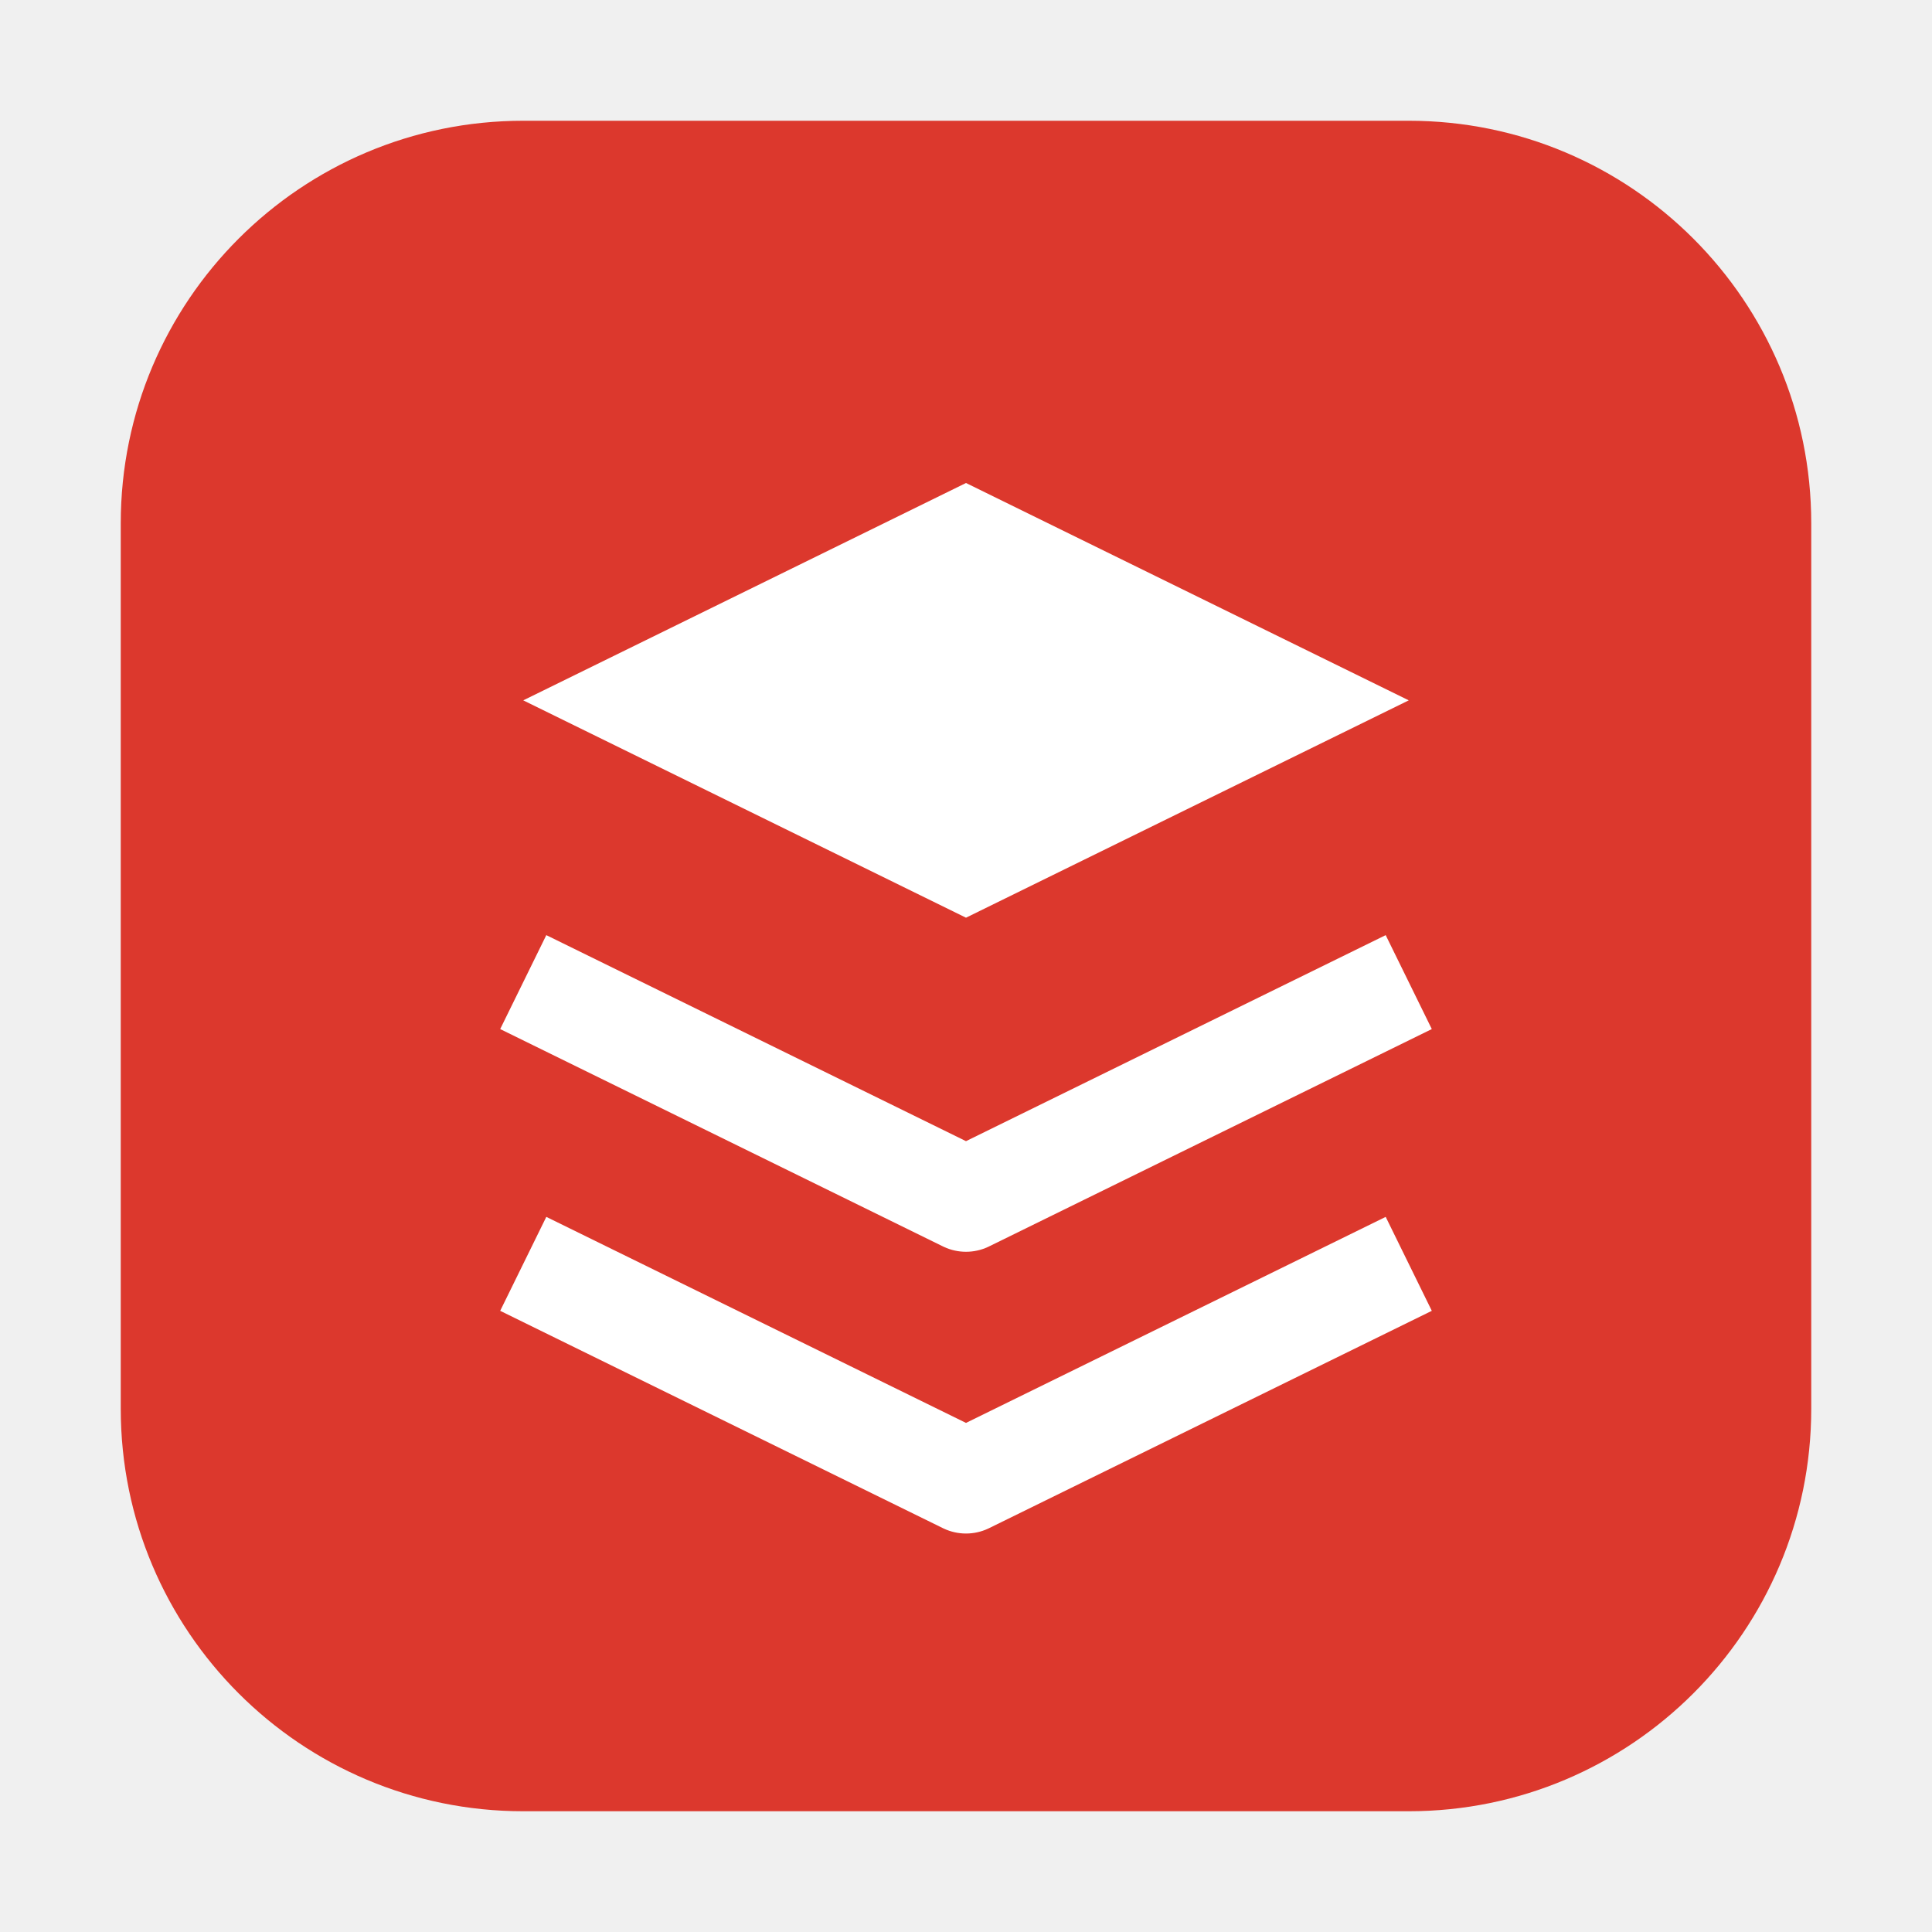
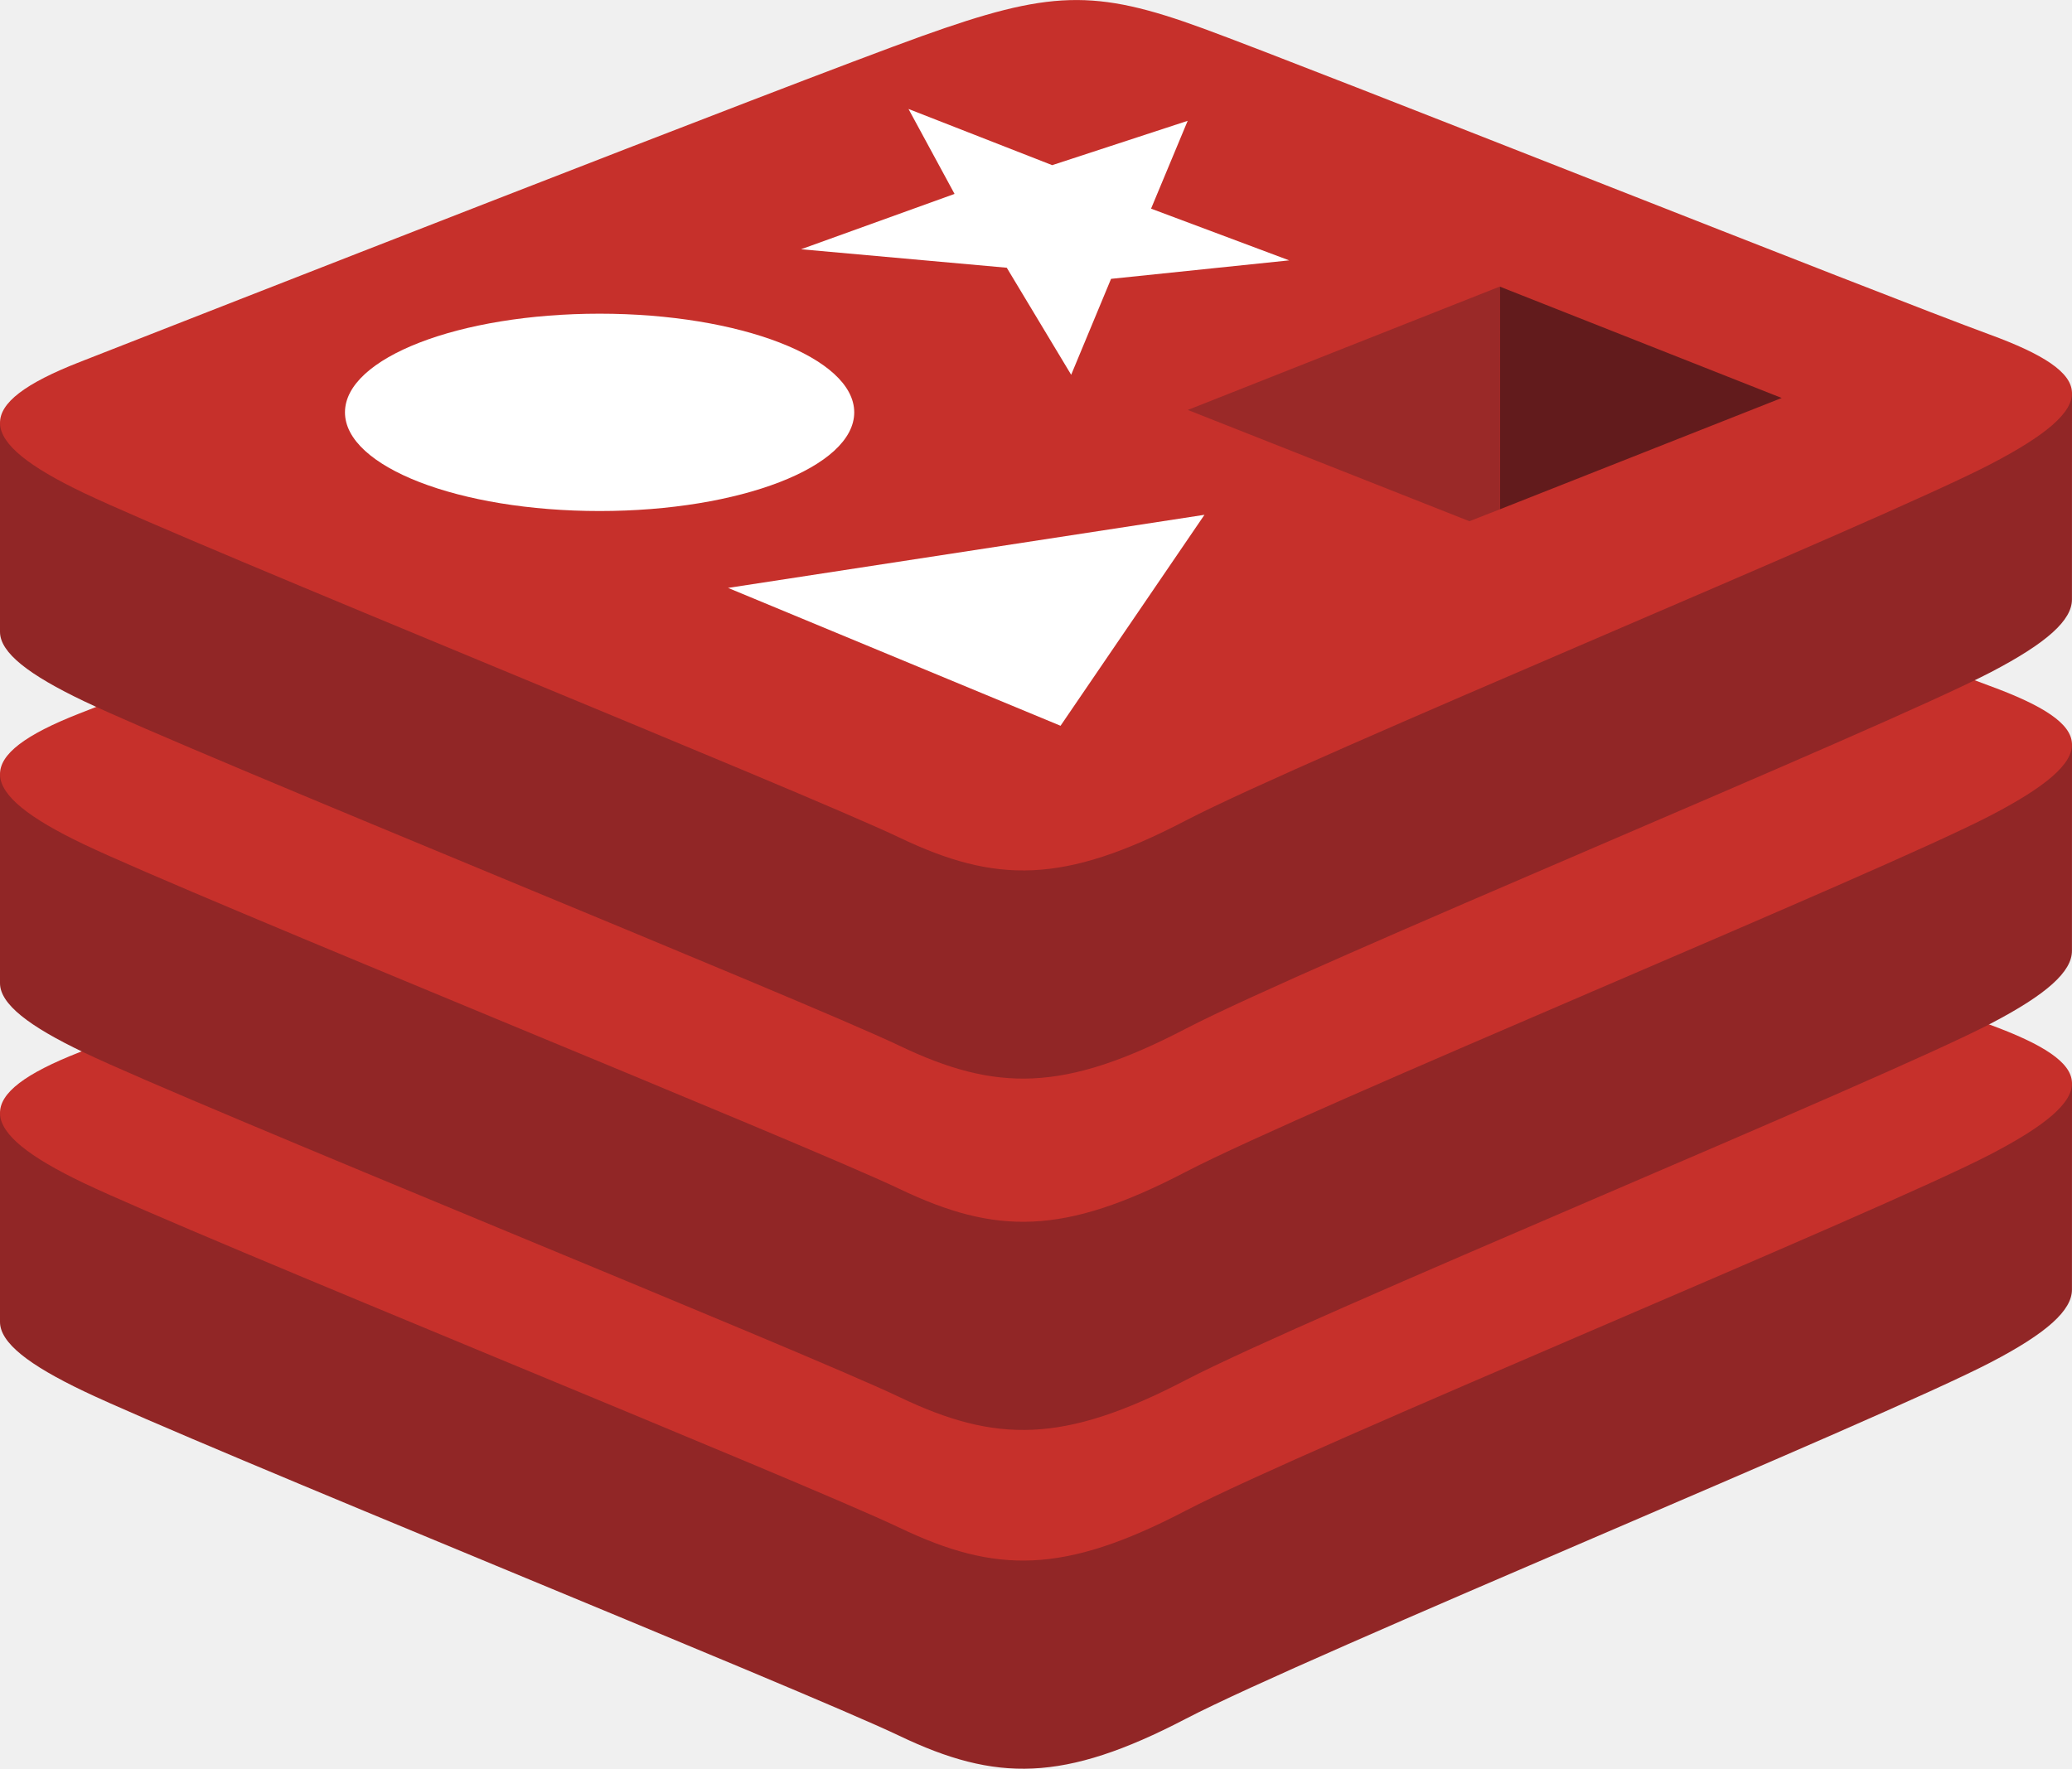
- <svg xmlns="http://www.w3.org/2000/svg" viewBox="0 0 24 24" fill="none">
-   <rect x="1.5" y="1.5" width="21" height="21" rx="5" fill="#DC382D" />
-   <path d="M12 6 6.5 8.7 12 11.4l5.5-2.7L12 6Z" fill="#fff" />
-   <path d="M6.5 12.2 12 14.9l5.5-2.7M6.5 15.7 12 18.4l5.5-2.7" stroke="#fff" stroke-width="1.3" stroke-linejoin="round" fill="none" />
+ <svg xmlns="http://www.w3.org/2000/svg" preserveAspectRatio="xMinYMin meet" viewBox="0 0.58 256 218.59">
+   <path fill="#912626" d="M245.97 168.943c-13.662 7.121-84.434 36.22-99.501 44.075s-23.437 7.78-35.34 2.09c-11.902-5.69-87.216-36.112-100.783-42.597C3.566 169.271 0 166.535 0 163.951v-25.876s98.05-21.345 113.879-27.024c15.828-5.679 21.32-5.884 34.79-.95 13.472 4.936 94.018 19.468 107.331 24.344l-.006 25.51c.002 2.558-3.07 5.364-10.024 8.988" />
+   <path fill="#C6302B" d="M245.965 143.22c-13.661 7.118-84.431 36.218-99.498 44.072-15.066 7.857-23.436 7.78-35.338 2.09-11.903-5.686-87.214-36.113-100.78-42.594-13.566-6.485-13.85-10.948-.524-16.166 13.326-5.22 88.224-34.605 104.055-40.284 15.828-5.677 21.319-5.884 34.789-.948 13.471 4.934 83.819 32.935 97.13 37.81 13.316 4.881 13.827 8.9.166 16.02" />
+   <path fill="#912626" d="M245.97 127.074c-13.662 7.122-84.434 36.22-99.501 44.078-15.067 7.853-23.437 7.777-35.34 2.087-11.903-5.687-87.216-36.112-100.783-42.597C3.566 127.402 0 124.67 0 122.085V96.206s98.05-21.344 113.879-27.023c15.828-5.679 21.32-5.885 34.79-.95C162.142 73.168 242.688 87.697 256 92.574l-.006 25.513c.002 2.557-3.07 5.363-10.024 8.987" />
+   <path fill="#C6302B" d="M245.965 101.351c-13.661 7.12-84.431 36.218-99.498 44.075-15.066 7.854-23.436 7.777-35.338 2.087-11.903-5.686-87.214-36.112-100.78-42.594-13.566-6.483-13.85-10.947-.524-16.167C23.151 83.535 98.05 54.148 113.88 48.47c15.828-5.678 21.319-5.884 34.789-.949 13.471 4.934 83.819 32.933 97.13 37.81 13.316 4.88 13.827 8.9.166 16.02" />
+   <path fill="#912626" d="M245.97 83.653c-13.662 7.12-84.434 36.22-99.501 44.078-15.067 7.854-23.437 7.777-35.34 2.087-11.903-5.687-87.216-36.113-100.783-42.595C3.566 83.98 0 81.247 0 78.665v-25.88s98.05-21.343 113.879-27.021c15.828-5.68 21.32-5.884 34.79-.95C162.142 29.749 242.688 44.278 256 49.155l-.006 25.512c.002 2.555-3.07 5.361-10.024 8.986" />
+   <path fill="#C6302B" d="M245.965 57.93c-13.661 7.12-84.431 36.22-99.498 44.074-15.066 7.854-23.436 7.777-35.338 2.09C99.227 98.404 23.915 67.98 10.35 61.497-3.217 55.015-3.5 50.55 9.825 45.331 23.151 40.113 98.05 10.73 113.88 5.05c15.828-5.679 21.319-5.883 34.789-.948s83.819 32.934 97.13 37.811c13.316 4.876 13.827 8.897.166 16.017" />
+   <path fill="#FFF" d="m159.283 32.757-22.01 2.285-4.927 11.856-7.958-13.23-25.415-2.284 18.964-6.839-5.69-10.498 17.755 6.944 16.738-5.48-4.524 10.855zm-28.251 57.518L89.955 73.238l58.86-9.035zm-56.95-50.928c17.375 0 31.46 5.46 31.46 12.194 0 6.736-14.085 12.195-31.46 12.195s-31.46-5.46-31.46-12.195c0-6.734 14.085-12.194 31.46-12.194" />
+   <path fill="#621B1C" d="m185.295 35.998 34.836 13.766-34.806 13.753z" />
+   <path fill="#9A2928" d="m146.755 51.243 38.54-15.245.03 27.519-3.779 1.478z" />
</svg>
